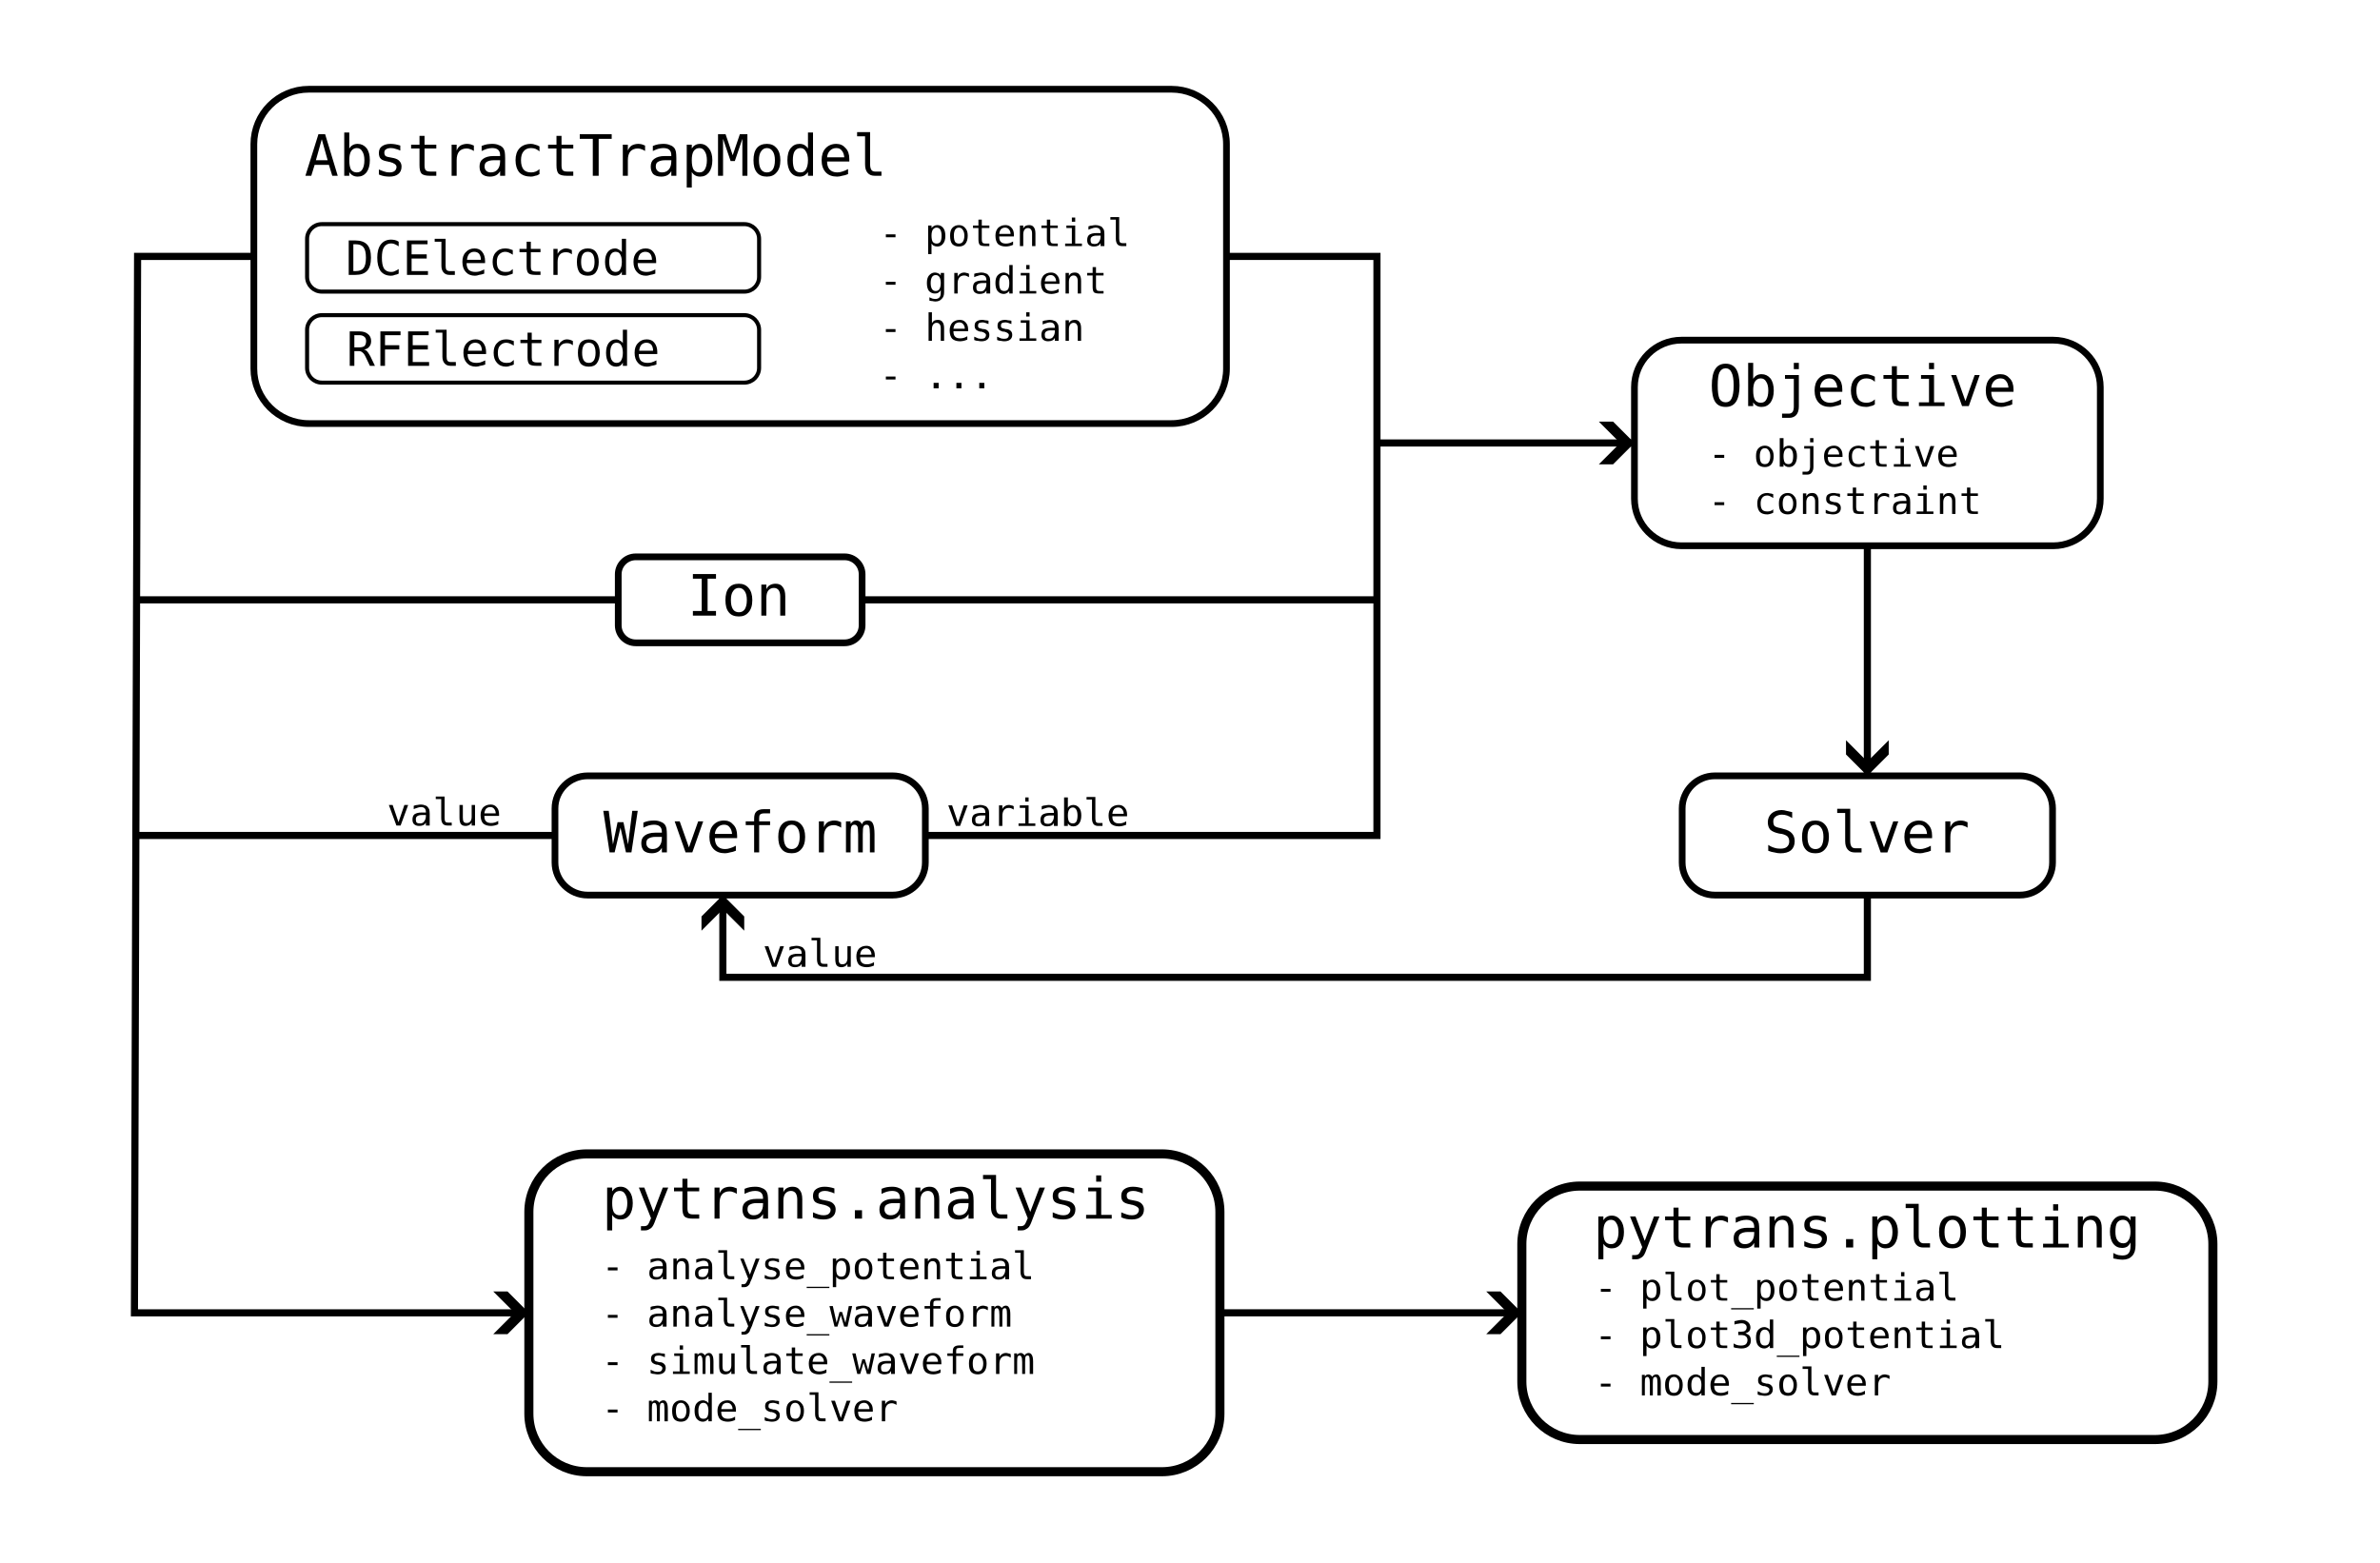
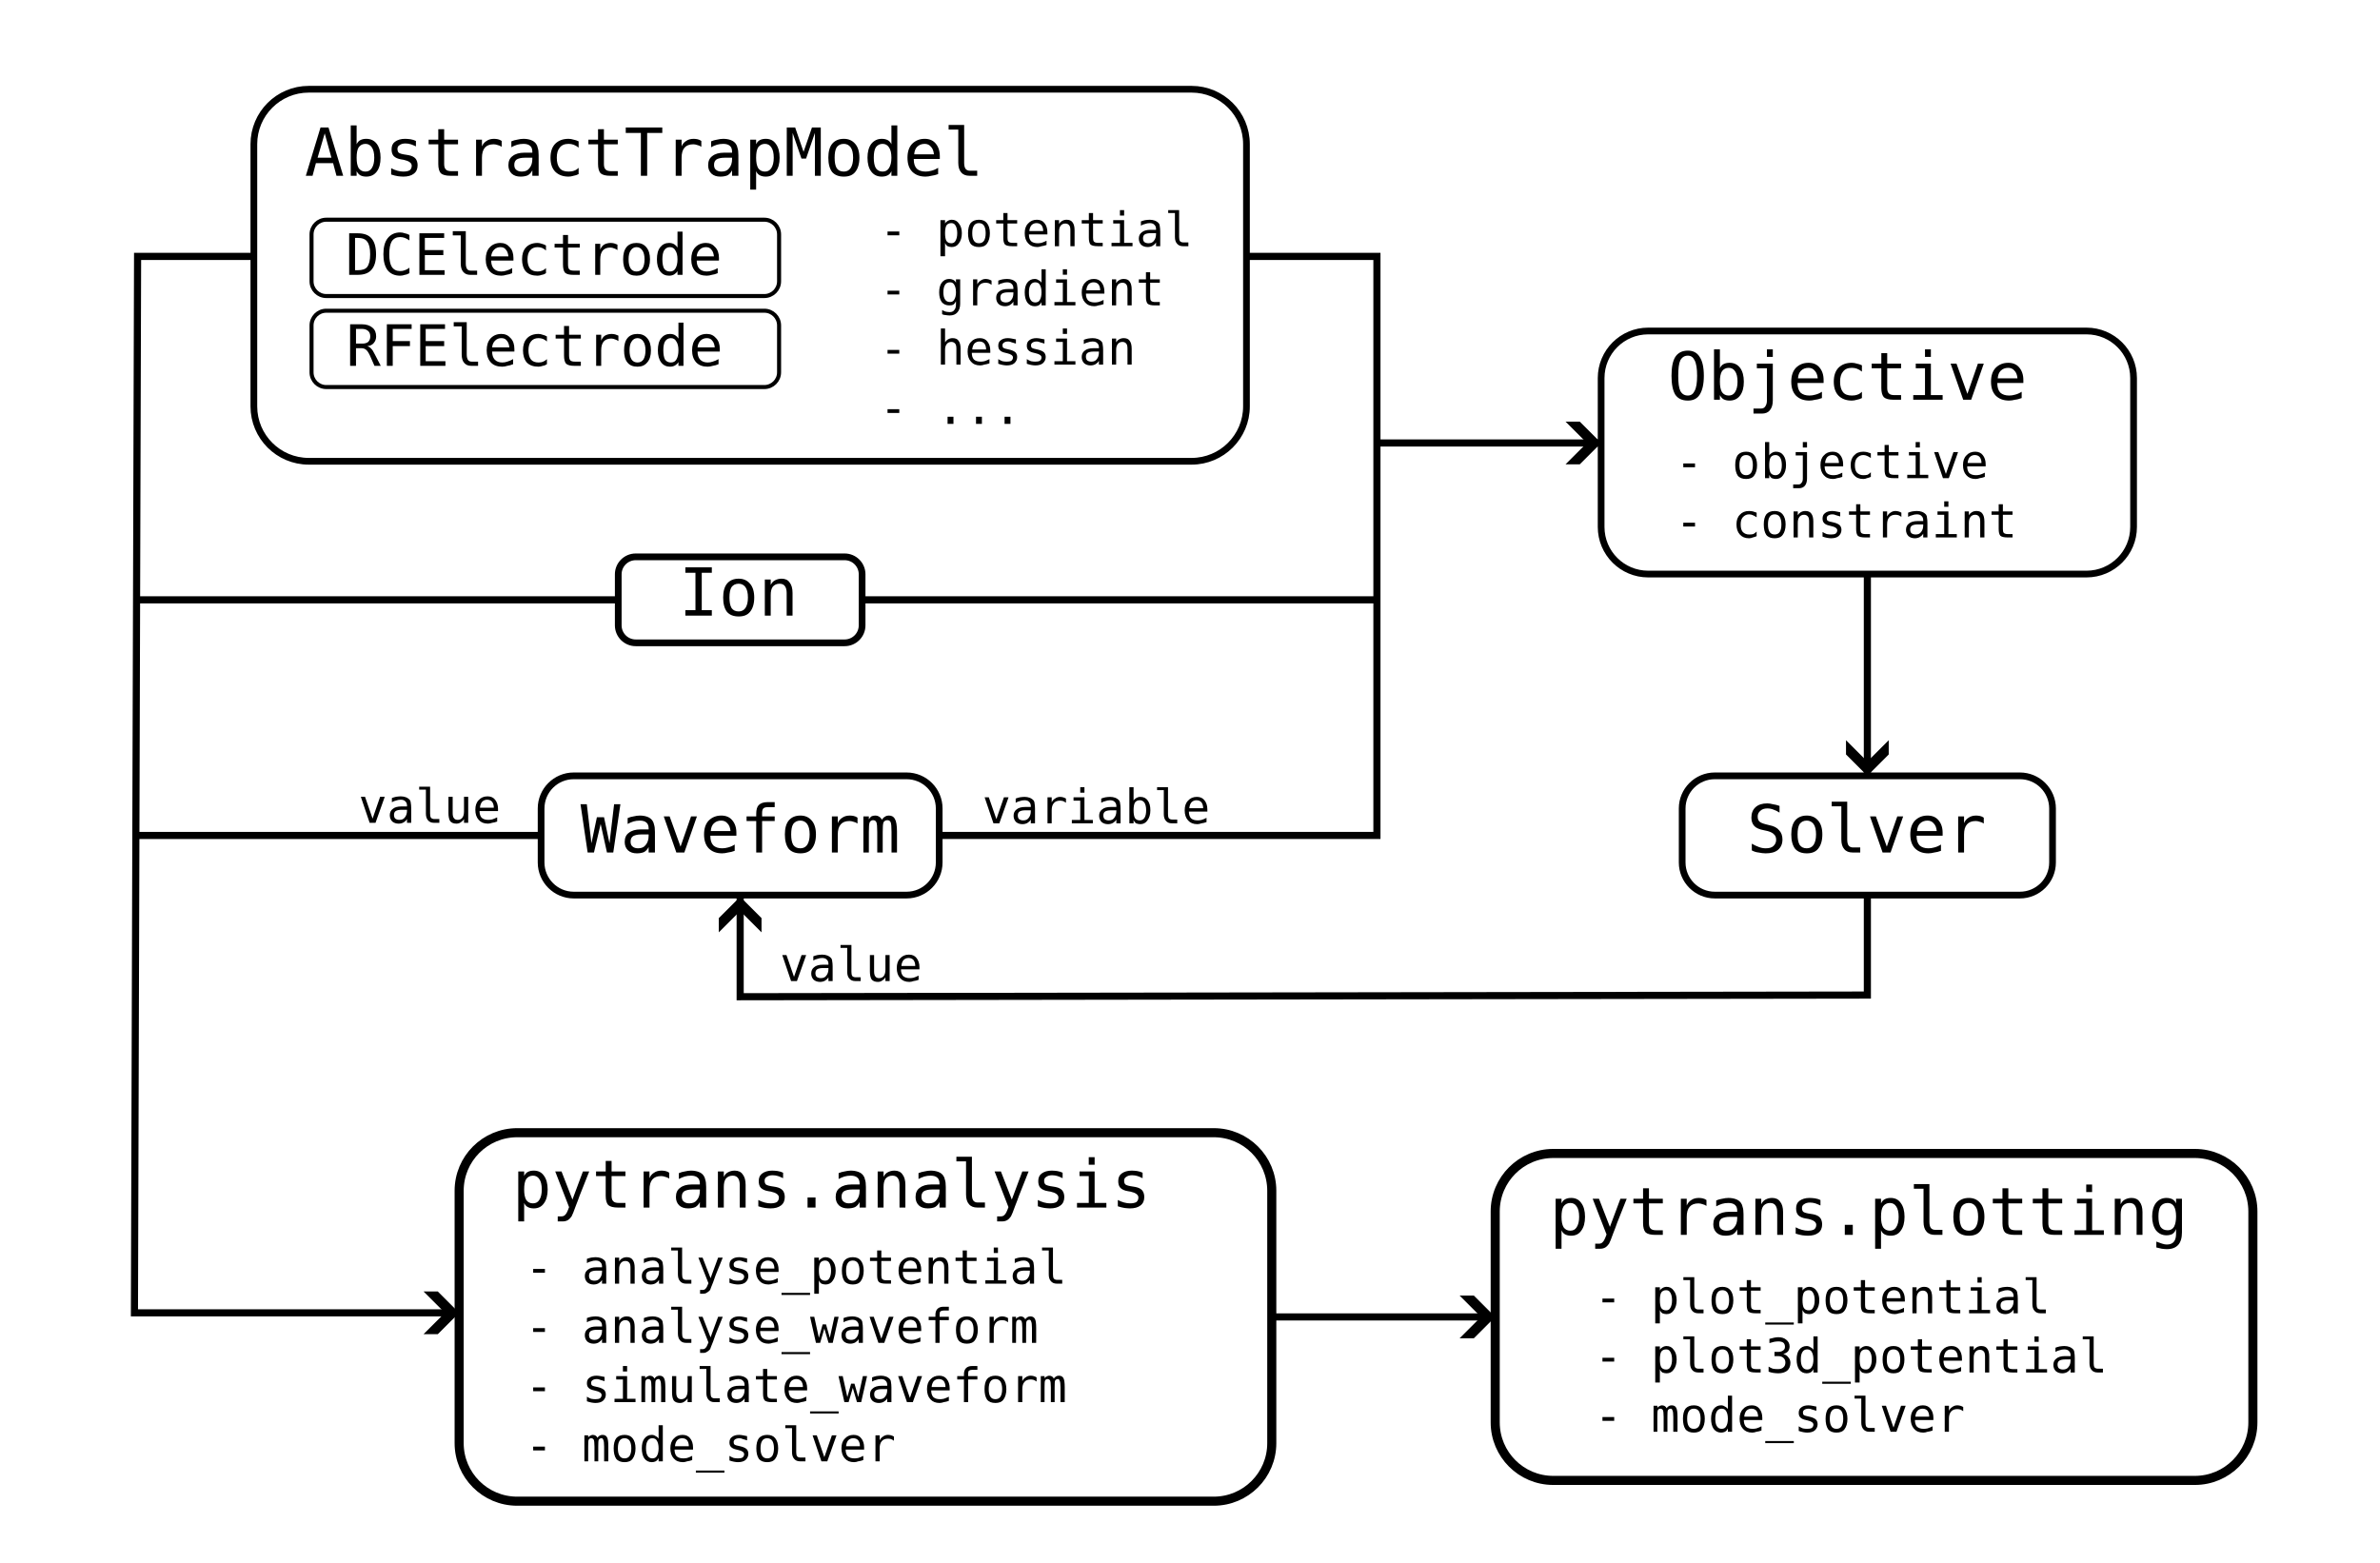
<svg xmlns="http://www.w3.org/2000/svg" xmlns:xlink="http://www.w3.org/1999/xlink" width="3.487in" height="2.289in" viewBox="0 0 88.57 58.142" version="1.1" id="svg1">
  <defs id="defs1">
    <marker style="overflow:visible" id="marker31" refX="1" refY="0" orient="auto-start-reverse" markerWidth="1" markerHeight="1" viewBox="0 0 1 1" preserveAspectRatio="xMidYMid">
      <path style="fill:context-stroke;fill-rule:evenodd;stroke:none" d="m 1,0 -3,3 h -2 l 3,-3 -3,-3 h 2 z" id="path31" />
    </marker>
    <marker style="overflow:visible" id="marker30" refX="1" refY="0" orient="auto-start-reverse" markerWidth="1" markerHeight="1" viewBox="0 0 1 1" preserveAspectRatio="xMidYMid">
      <path style="fill:context-stroke;fill-rule:evenodd;stroke:none" d="m 1,0 -3,3 h -2 l 3,-3 -3,-3 h 2 z" id="path30" />
    </marker>
    <marker style="overflow:visible" id="ArrowWideHeavy" refX="1" refY="0" orient="auto-start-reverse" markerWidth="1" markerHeight="1" viewBox="0 0 1 1" preserveAspectRatio="xMidYMid">
      <path style="fill:context-stroke;fill-rule:evenodd;stroke:none" d="m 1,0 -3,3 h -2 l 3,-3 -3,-3 h 2 z" id="path3" />
    </marker>
  </defs>
  <g id="layer1" transform="translate(-4.869694,-4.426623)">
    <text xml:space="preserve" style="font-size:2.117px;line-height:1.25;font-family:Monospace;-inkscape-font-specification:'Monospace, Normal';font-variant-ligatures:none;stroke-width:0.265" x="21.202" y="21.664" id="text2">
      <tspan id="tspan2" style="stroke-width:0.265" x="21.202" y="21.664" />
    </text>
-     <rect style="fill:none;stroke:#000000;stroke-width:0.25;stroke-linejoin:round;stroke-dasharray:none;stroke-opacity:1;paint-order:markers fill stroke" id="rect1" width="36.196" height="12.443" x="14.316" y="7.748" ry="2.044" />
-     <text xml:space="preserve" style="font-size:2.117px;line-height:1.25;font-family:Monospace;-inkscape-font-specification:Monospace;font-variant-ligatures:none;stroke-width:0.265" x="16.205" y="10.969" id="text1">
-       <tspan id="tspan1" style="font-size:2.117px;stroke-width:0.265" x="16.205" y="10.969">AbstractTrapModel</tspan>
+     <rect style="fill:none;stroke:#000000;stroke-width:0.25;stroke-linejoin:round;stroke-dasharray:none;stroke-opacity:1;paint-order:markers fill stroke" id="rect1" width="36.94" height="13.847" x="14.316" y="7.748" ry="2.044" />
+     <text xml:space="preserve" style="font-size:2.469px;line-height:1.25;font-family:Monospace;-inkscape-font-specification:Monospace;font-variant-ligatures:none;stroke-width:0.265" x="16.205" y="10.969" id="text1">
+       <tspan id="tspan1" style="font-size:2.469px;stroke-width:0.265" x="16.205" y="10.969">AbstractTrapModel</tspan>
    </text>
-     <text xml:space="preserve" style="font-size:1.411px;line-height:1.25;font-family:Monospace;-inkscape-font-specification:'Monospace, Normal';font-variant-ligatures:none;stroke-width:0.265" x="37.586" y="13.588" id="text3">
-       <tspan id="tspan3" style="font-size:1.411px;stroke-width:0.265" x="37.586" y="13.588">- potential</tspan>
-       <tspan style="font-size:1.411px;stroke-width:0.265" x="37.586" y="15.352" id="tspan4">- gradient</tspan>
-       <tspan style="font-size:1.411px;stroke-width:0.265" x="37.586" y="17.116" id="tspan5">- hessian</tspan>
-       <tspan style="font-size:1.411px;stroke-width:0.265" x="37.586" y="18.879" id="tspan6">- ...</tspan>
+     <text xml:space="preserve" style="font-size:1.764px;line-height:1.25;font-family:Monospace;-inkscape-font-specification:'Monospace, Normal';font-variant-ligatures:none;stroke-width:0.265" x="37.586" y="13.588" id="text3">
+       <tspan id="tspan3" style="font-size:1.764px;stroke-width:0.265" x="37.586" y="13.588">- potential</tspan>
+       <tspan style="font-size:1.764px;stroke-width:0.265" x="37.586" y="15.793" id="tspan4">- gradient</tspan>
+       <tspan style="font-size:1.764px;stroke-width:0.265" x="37.586" y="17.997" id="tspan5">- hessian</tspan>
+       <tspan style="font-size:1.764px;stroke-width:0.265" x="37.586" y="20.202" id="tspan6">- ...</tspan>
    </text>
-     <g id="g11" transform="translate(4.475311,-8.529803)">
-       <rect style="fill:none;stroke:#000000;stroke-width:0.15;stroke-linejoin:round;stroke-dasharray:none;stroke-opacity:1;paint-order:markers fill stroke" id="rect6" width="16.821" height="2.511" x="11.822" y="21.299" ry="0.548" />
-       <text xml:space="preserve" style="font-size:1.764px;line-height:1.25;font-family:Monospace;-inkscape-font-specification:'Monospace, Normal';font-variant-ligatures:none;stroke-width:0.265" x="13.247" y="23.186" id="text7">
-         <tspan id="tspan7" style="font-size:1.764px;stroke-width:0.265" x="13.247" y="23.186">DCElectrode</tspan>
+     <rect style="fill:none;stroke:#000000;stroke-width:0.15;stroke-linejoin:round;stroke-dasharray:none;stroke-opacity:1;paint-order:markers fill stroke" id="rect6" width="17.399" height="2.841" x="16.463" y="12.604" ry="0.548" />
+     <text xml:space="preserve" style="font-size:2.117px;line-height:1.25;font-family:Monospace;-inkscape-font-specification:'Monospace, Normal';font-variant-ligatures:none;stroke-width:0.265" x="17.722" y="14.656" id="text7">
+       <tspan id="tspan7" style="font-size:2.117px;stroke-width:0.265" x="17.722" y="14.656">DCElectrode</tspan>
+     </text>
+     <text xml:space="preserve" style="font-size:2.117px;line-height:1.25;font-family:Monospace;-inkscape-font-specification:'Monospace, Normal';font-variant-ligatures:none;stroke-width:0.265" x="17.758" y="18.043" id="text8">
+       <tspan id="tspan8" style="stroke-width:0.265;font-size:2.117px" x="17.758" y="18.043">RFElectrode</tspan>
+     </text>
+     <use x="0" y="0" xlink:href="#rect6" id="use10" transform="translate(0,3.38727)" />
+     <rect style="fill:none;stroke:#000000;stroke-width:0.25;stroke-linejoin:round;stroke-dasharray:none;stroke-opacity:1;paint-order:markers fill stroke" id="rect16" width="19.815" height="9.047" x="64.455" y="16.746" ry="1.752" />
+     <text xml:space="preserve" style="font-size:2.469px;line-height:1.25;font-family:Monospace;-inkscape-font-specification:'Monospace, Normal';font-variant-ligatures:none;stroke-width:0.265" x="66.933" y="19.303" id="text16">
+       <tspan id="tspan16" style="font-size:2.469px;stroke-width:0.265" x="66.933" y="19.303">Objective</tspan>
+     </text>
+     <text xml:space="preserve" style="font-size:1.764px;line-height:1.25;font-family:Monospace;-inkscape-font-specification:'Monospace, Normal';font-variant-ligatures:none;stroke-width:0.265" x="67.201" y="22.223" id="text17">
+       <tspan id="tspan17" style="font-size:1.764px;stroke-width:0.265" x="67.201" y="22.223">- objective</tspan>
+       <tspan style="font-size:1.764px;stroke-width:0.265" x="67.201" y="24.428" id="tspan18">- constraint</tspan>
+     </text>
+     <text xml:space="preserve" style="font-size:2.469px;line-height:1.25;font-family:Monospace;-inkscape-font-specification:'Monospace, Normal';font-variant-ligatures:none;stroke-width:0.265" x="30.124" y="27.339" id="text12">
+       <tspan id="tspan12" style="font-size:2.469px;stroke-width:0.265" x="30.124" y="27.339">Ion</tspan>
+     </text>
+     <rect style="fill:none;stroke:#000000;stroke-width:0.25;stroke-linejoin:round;stroke-dasharray:none;stroke-opacity:1;paint-order:markers fill stroke" id="rect19-1" width="9.075" height="3.2" x="27.877" y="25.152" ry="0.65" />
+     <text xml:space="preserve" style="font-size:2.469px;line-height:1.25;font-family:Monospace;-inkscape-font-specification:'Monospace, Normal';font-variant-ligatures:none;stroke-width:0.265" x="26.473" y="36.154" id="text13">
+       <tspan style="font-size:2.469px;stroke-width:0.265" x="26.473" y="36.154" id="tspan14">Waveform</tspan>
+     </text>
+     <rect style="fill:none;stroke:#000000;stroke-width:0.25;stroke-linejoin:round;stroke-dasharray:none;stroke-opacity:1;paint-order:markers fill stroke" id="rect19-7" width="14.815" height="4.438" x="25.006" y="33.303" ry="1.215" />
+     <text xml:space="preserve" style="font-size:2.469px;line-height:1.25;font-family:Monospace;-inkscape-font-specification:'Monospace, Normal';font-variant-ligatures:none;stroke-width:0.265" x="69.875" y="36.154" id="text19">
+       <tspan id="tspan19" style="font-size:2.469px;stroke-width:0.265" x="69.875" y="36.154">Solver</tspan>
+     </text>
+     <rect style="fill:none;stroke:#000000;stroke-width:0.25;stroke-linejoin:round;stroke-dasharray:none;stroke-opacity:1;paint-order:markers fill stroke" id="rect19-7-1" width="13.783" height="4.438" x="67.471" y="33.303" ry="1.215" />
+     <path style="font-variation-settings:normal;vector-effect:none;fill:none;fill-opacity:1;stroke:#000000;stroke-width:0.265px;stroke-linecap:butt;stroke-linejoin:miter;stroke-miterlimit:4;stroke-dasharray:none;stroke-dashoffset:0;stroke-opacity:1;-inkscape-stroke:none;marker-end:url(#marker23);paint-order:markers fill stroke" d="m 51.255,13.97 h 4.856 v 21.552 c -5.602,0 10.681,1.84e-4 -16.29,0" id="path25" />
+     <path style="font-variation-settings:normal;vector-effect:none;fill:none;fill-opacity:1;stroke:#000000;stroke-width:0.265px;stroke-linecap:butt;stroke-linejoin:miter;stroke-miterlimit:4;stroke-dasharray:none;stroke-dashoffset:0;stroke-opacity:1;-inkscape-stroke:none;marker-end:url(#ArrowWideHeavy);paint-order:markers fill stroke" d="m 56.112,20.914 8.343,0" id="path26" />
+     <path style="font-variation-settings:normal;vector-effect:none;fill:none;fill-opacity:1;stroke:#000000;stroke-width:0.265px;stroke-linecap:butt;stroke-linejoin:miter;stroke-miterlimit:4;stroke-dasharray:none;stroke-dashoffset:0;stroke-opacity:1;-inkscape-stroke:none;marker-end:url(#marker23);paint-order:markers fill stroke" d="M 36.952,26.752 H 56.112" id="path27" />
+     <path style="font-variation-settings:normal;vector-effect:none;fill:none;fill-opacity:1;stroke:#000000;stroke-width:0.265px;stroke-linecap:butt;stroke-linejoin:miter;stroke-miterlimit:4;stroke-dasharray:none;stroke-dashoffset:0;stroke-opacity:1;-inkscape-stroke:none;marker-end:url(#marker31);paint-order:markers fill stroke" d="m 74.363,37.79 0,3.672 -41.949,0.062 0,-3.721" id="path28" />
+     <path style="font-variation-settings:normal;vector-effect:none;fill:none;fill-opacity:1;stroke:#000000;stroke-width:0.265px;stroke-linecap:butt;stroke-linejoin:miter;stroke-miterlimit:4;stroke-dasharray:none;stroke-dashoffset:0;stroke-opacity:1;-inkscape-stroke:none;marker-end:url(#marker30);paint-order:markers fill stroke" d="m 74.363,25.793 0,7.509" id="path29" />
+     <text xml:space="preserve" style="font-size:1.764px;line-height:1.25;font-family:Monospace;-inkscape-font-specification:'Monospace, Normal';font-variant-ligatures:none;stroke-width:0.265" x="41.417" y="35.07" id="text31">
+       <tspan id="tspan31" style="font-size:1.764px;stroke-width:0.265" x="41.417" y="35.07">variable</tspan>
+     </text>
+     <text xml:space="preserve" style="font-size:1.764px;line-height:1.25;font-family:Monospace;-inkscape-font-specification:'Monospace, Normal';font-variant-ligatures:none;stroke-width:0.265" x="33.886" y="40.94" id="text32">
+       <tspan id="tspan32" style="font-size:1.764px;stroke-width:0.265" x="33.886" y="40.94">value</tspan>
+     </text>
+     <rect style="fill:none;stroke:#000000;stroke-width:0.338;stroke-linejoin:round;stroke-dasharray:none;stroke-opacity:1;paint-order:markers fill stroke" id="rect16-4-6-4" width="30.242" height="13.715" x="21.956" y="46.585" ry="2.16" />
+     <text xml:space="preserve" style="font-size:2.469px;line-height:1.25;font-family:Monospace;-inkscape-font-specification:'Monospace, Normal';font-variant-ligatures:none;stroke-width:0.265" x="23.922" y="49.37" id="text16-7">
+       <tspan id="tspan16-7" style="font-size:2.469px;stroke-width:0.265" x="23.922" y="49.37">pytrans.analysis</tspan>
+     </text>
+     <text xml:space="preserve" style="font-size:1.764px;line-height:1.25;font-family:Monospace;-inkscape-font-specification:'Monospace, Normal';font-variant-ligatures:none;stroke-width:0.265" x="24.397" y="52.203" id="text17-3">
+       <tspan style="font-size:1.764px;stroke-width:0.265" x="24.397" y="52.203" id="tspan18-5">- analyse_potential</tspan>
+       <tspan style="font-size:1.764px;stroke-width:0.265" x="24.397" y="54.408" id="tspan9">- analyse_waveform</tspan>
+       <tspan style="font-size:1.764px;stroke-width:0.265" x="24.397" y="56.613" id="tspan11">- simulate_waveform</tspan>
+       <tspan style="font-size:1.764px;stroke-width:0.265" x="24.397" y="58.818" id="tspan10">- mode_solver</tspan>
+     </text>
+     <g id="g13" transform="translate(0,-0.02600336)">
+       <text xml:space="preserve" style="font-size:1.764px;line-height:1.25;font-family:Monospace;-inkscape-font-specification:'Monospace, Normal';font-variant-ligatures:none;stroke-width:0.265" x="64.193" y="53.331" id="text17-3-1">
+         <tspan style="font-size:1.764px;stroke-width:0.265" x="64.193" y="53.331" id="tspan18-5-1">- plot_potential</tspan>
+         <tspan style="font-size:1.764px;stroke-width:0.265" x="64.193" y="55.536" id="tspan9-2">- plot3d_potential</tspan>
+         <tspan style="font-size:1.764px;stroke-width:0.265" x="64.193" y="57.741" id="tspan10-3">- mode_solver</tspan>
      </text>
+       <text xml:space="preserve" style="font-size:2.469px;line-height:1.25;font-family:Monospace;-inkscape-font-specification:'Monospace, Normal';font-variant-ligatures:none;stroke-width:0.265" x="62.528" y="50.412" id="text19-2">
+         <tspan id="tspan19-7" style="font-size:2.469px;stroke-width:0.265" x="62.528" y="50.412">pytrans.plotting</tspan>
+       </text>
+       <rect style="fill:none;stroke:#000000;stroke-width:0.338;stroke-linejoin:round;stroke-dasharray:none;stroke-opacity:1;paint-order:markers fill stroke" id="rect16-4-6" width="28.197" height="12.169" x="60.513" y="47.384" ry="2.16" />
    </g>
-     <g id="g10" transform="translate(4.884119,-9.055414)">
-       <text xml:space="preserve" style="font-size:1.764px;line-height:1.25;font-family:Monospace;-inkscape-font-specification:'Monospace, Normal';font-variant-ligatures:none;stroke-width:0.265" x="12.874" y="27.099" id="text8">
-         <tspan id="tspan8" style="font-size:1.764px;stroke-width:0.265" x="12.874" y="27.099">RFElectrode</tspan>
-       </text>
-       <use x="0" y="0" xlink:href="#rect6" id="use10" transform="translate(-0.4088084,3.91288)" />
-     </g>
-     <g id="g25" transform="translate(11.42249,-0.4120361)">
-       <rect style="fill:none;stroke:#000000;stroke-width:0.25;stroke-linejoin:round;stroke-dasharray:none;stroke-opacity:1;paint-order:markers fill stroke" id="rect16" width="17.337" height="7.653" x="54.272" y="17.499" ry="1.752" />
-       <text xml:space="preserve" style="font-size:2.117px;line-height:1.25;font-family:Monospace;-inkscape-font-specification:'Monospace, Normal';font-variant-ligatures:none;stroke-width:0.265" x="57.026" y="19.952" id="text16">
-         <tspan id="tspan16" style="stroke-width:0.265" x="57.026" y="19.952">Objective</tspan>
-       </text>
-       <text xml:space="preserve" style="font-size:1.411px;line-height:1.25;font-family:Monospace;-inkscape-font-specification:'Monospace, Normal';font-variant-ligatures:none;stroke-width:0.265" x="57.005" y="22.207" id="text17">
-         <tspan id="tspan17" style="font-size:1.411px;stroke-width:0.265" x="57.005" y="22.207">- objective</tspan>
-         <tspan style="font-size:1.411px;stroke-width:0.265" x="57.005" y="23.971" id="tspan18">- constraint</tspan>
-       </text>
-     </g>
-     <g id="g19" transform="translate(7.951988,-16.37489)">
-       <text xml:space="preserve" style="font-size:2.117px;line-height:1.25;font-family:Monospace;-inkscape-font-specification:'Monospace, Normal';font-variant-ligatures:none;stroke-width:0.265" x="22.499" y="43.714" id="text12">
-         <tspan id="tspan12" style="stroke-width:0.265" x="22.499" y="43.714">Ion</tspan>
-       </text>
-       <rect style="fill:none;stroke:#000000;stroke-width:0.25;stroke-linejoin:round;stroke-dasharray:none;stroke-opacity:1;paint-order:markers fill stroke" id="rect19-1" width="9.075" height="3.2" x="19.925" y="41.527" ry="0.65" />
-     </g>
-     <g id="g20" transform="translate(9.273457,-17.69879)">
-       <text xml:space="preserve" style="font-size:2.117px;line-height:1.25;font-family:Monospace;-inkscape-font-specification:'Monospace, Normal';font-variant-ligatures:none;stroke-width:0.265" x="18.048" y="53.852" id="text13">
-         <tspan style="stroke-width:0.265" x="18.048" y="53.852" id="tspan14">Waveform</tspan>
-       </text>
-       <rect style="fill:none;stroke:#000000;stroke-width:0.25;stroke-linejoin:round;stroke-dasharray:none;stroke-opacity:1;paint-order:markers fill stroke" id="rect19-7" width="13.783" height="4.438" x="16.249" y="51.002" ry="1.215" />
-     </g>
-     <g id="g28" transform="translate(10.42015,-0.4120361)">
-       <text xml:space="preserve" style="font-size:2.117px;line-height:1.25;font-family:Monospace;-inkscape-font-specification:'Monospace, Normal';font-variant-ligatures:none;stroke-width:0.265" x="60.096" y="36.566" id="text19">
-         <tspan id="tspan19" style="stroke-width:0.265" x="60.096" y="36.566">Solver</tspan>
-       </text>
-       <rect style="fill:none;stroke:#000000;stroke-width:0.25;stroke-linejoin:round;stroke-dasharray:none;stroke-opacity:1;paint-order:markers fill stroke" id="rect19-7-1" width="13.783" height="4.438" x="57.051" y="33.715" ry="1.215" />
-     </g>
-     <path style="font-variation-settings:normal;vector-effect:none;fill:none;fill-opacity:1;stroke:#000000;stroke-width:0.265px;stroke-linecap:butt;stroke-linejoin:miter;stroke-miterlimit:4;stroke-dasharray:none;stroke-dashoffset:0;stroke-opacity:1;-inkscape-stroke:none;marker-end:url(#marker23);paint-order:markers fill stroke" d="m 50.512,13.97 h 5.6 V 35.522 H 39.305" id="path25" />
-     <path style="font-variation-settings:normal;vector-effect:none;fill:none;fill-opacity:1;stroke:#000000;stroke-width:0.265px;stroke-linecap:butt;stroke-linejoin:miter;stroke-miterlimit:4;stroke-dasharray:none;stroke-dashoffset:0;stroke-opacity:1;-inkscape-stroke:none;marker-end:url(#ArrowWideHeavy);paint-order:markers fill stroke" d="m 56.112,20.914 9.582,0" id="path26" />
-     <path style="font-variation-settings:normal;vector-effect:none;fill:none;fill-opacity:1;stroke:#000000;stroke-width:0.265px;stroke-linecap:butt;stroke-linejoin:miter;stroke-miterlimit:4;stroke-dasharray:none;stroke-dashoffset:0;stroke-opacity:1;-inkscape-stroke:none;marker-end:url(#marker23);paint-order:markers fill stroke" d="M 36.952,26.752 H 56.112" id="path27" />
-     <path style="font-variation-settings:normal;vector-effect:none;fill:none;fill-opacity:1;stroke:#000000;stroke-width:0.265px;stroke-linecap:butt;stroke-linejoin:miter;stroke-miterlimit:4;stroke-dasharray:none;stroke-dashoffset:0;stroke-opacity:1;-inkscape-stroke:none;marker-end:url(#marker31);paint-order:markers fill stroke" d="m 74.363,37.79 v 3.011 H 31.77 v -3.06" id="path28" />
-     <path style="font-variation-settings:normal;vector-effect:none;fill:none;fill-opacity:1;stroke:#000000;stroke-width:0.265px;stroke-linecap:butt;stroke-linejoin:miter;stroke-miterlimit:4;stroke-dasharray:none;stroke-dashoffset:0;stroke-opacity:1;-inkscape-stroke:none;marker-end:url(#marker30);paint-order:markers fill stroke" d="m 74.363,24.741 v 8.562" id="path29" />
-     <text xml:space="preserve" style="font-size:1.411px;line-height:1.25;font-family:Monospace;-inkscape-font-specification:'Monospace, Normal';font-variant-ligatures:none;stroke-width:0.265" x="40.098" y="35.17" id="text31">
-       <tspan id="tspan31" style="font-size:1.411px;stroke-width:0.265" x="40.098" y="35.17">variable</tspan>
+     <path style="font-variation-settings:normal;opacity:1;vector-effect:none;fill:none;fill-opacity:1;stroke:#000000;stroke-width:0.265px;stroke-linecap:butt;stroke-linejoin:miter;stroke-miterlimit:4;stroke-dasharray:none;stroke-dashoffset:0;stroke-opacity:1;-inkscape-stroke:none;marker-end:url(#marker31);paint-order:markers fill stroke;stop-color:#000000;stop-opacity:1" d="M 14.316,13.97 H 9.989 l -0.117,39.319 12.084,0" id="path13" />
+     <path style="fill:none;stroke:#000000;stroke-width:0.265px;stroke-linecap:butt;stroke-linejoin:miter;stroke-opacity:1" d="M 27.877,26.752 H 9.953" id="path14" />
+     <path style="fill:none;stroke:#000000;stroke-width:0.265px;stroke-linecap:butt;stroke-linejoin:miter;stroke-opacity:1" d="m 25.006,35.522 -15.078,0" id="path15" />
+     <text xml:space="preserve" style="font-size:1.764px;line-height:1.25;font-family:Monospace;-inkscape-font-specification:'Monospace, Normal';font-variant-ligatures:none;stroke-width:0.265" x="18.204" y="35.052" id="text32-0">
+       <tspan id="tspan32-1" style="font-size:1.764px;stroke-width:0.265" x="18.204" y="35.052">value</tspan>
    </text>
-     <text xml:space="preserve" style="font-size:1.411px;line-height:1.25;font-family:Monospace;-inkscape-font-specification:'Monospace, Normal';font-variant-ligatures:none;stroke-width:0.265" x="33.261" y="40.41" id="text32">
-       <tspan id="tspan32" style="font-size:1.411px;stroke-width:0.265" x="33.261" y="40.41">value</tspan>
-     </text>
-     <g id="g12" transform="translate(-33.02431,-8.044783)">
-       <rect style="fill:none;stroke:#000000;stroke-width:0.338;stroke-linejoin:round;stroke-dasharray:none;stroke-opacity:1;paint-order:markers fill stroke" id="rect16-4" width="25.717" height="11.829" x="57.575" y="55.419" ry="2.16" />
-       <text xml:space="preserve" style="font-size:2.117px;line-height:1.25;font-family:Monospace;-inkscape-font-specification:'Monospace, Normal';font-variant-ligatures:none;stroke-width:0.265" x="60.285" y="57.828" id="text16-7">
-         <tspan id="tspan16-7" style="stroke-width:0.265" x="60.285" y="57.828">pytrans.analysis</tspan>
-       </text>
-       <text xml:space="preserve" style="font-size:1.411px;line-height:1.25;font-family:Monospace;-inkscape-font-specification:'Monospace, Normal';font-variant-ligatures:none;stroke-width:0.265" x="60.264" y="60.083" id="text17-3">
-         <tspan style="font-size:1.411px;stroke-width:0.265" x="60.264" y="60.083" id="tspan18-5">- analyse_potential</tspan>
-         <tspan style="font-size:1.411px;stroke-width:0.265" x="60.264" y="61.847" id="tspan9">- analyse_waveform</tspan>
-         <tspan style="font-size:1.411px;stroke-width:0.265" x="60.264" y="63.611" id="tspan11">- simulate_waveform</tspan>
-         <tspan style="font-size:1.411px;stroke-width:0.265" x="60.264" y="65.374" id="tspan10">- mode_solver</tspan>
-       </text>
-     </g>
-     <g id="g13" transform="translate(3.929375,-24.82129)">
-       <text xml:space="preserve" style="font-size:1.411px;line-height:1.25;font-family:Monospace;-inkscape-font-specification:'Monospace, Normal';font-variant-ligatures:none;stroke-width:0.265" x="60.264" y="77.657" id="text17-3-1">
-         <tspan style="font-size:1.411px;stroke-width:0.265" x="60.264" y="77.657" id="tspan18-5-1">- plot_potential</tspan>
-         <tspan style="font-size:1.411px;stroke-width:0.265" x="60.264" y="79.421" id="tspan9-2">- plot3d_potential</tspan>
-         <tspan style="font-size:1.411px;stroke-width:0.265" x="60.264" y="81.185" id="tspan10-3">- mode_solver</tspan>
-       </text>
-       <text xml:space="preserve" style="font-size:2.117px;line-height:1.25;font-family:Monospace;-inkscape-font-specification:'Monospace, Normal';font-variant-ligatures:none;stroke-width:0.265" x="60.218" y="75.68" id="text19-2">
-         <tspan id="tspan19-7" style="stroke-width:0.265" x="60.218" y="75.68">pytrans.plotting</tspan>
-       </text>
-       <rect style="fill:none;stroke:#000000;stroke-width:0.338;stroke-linejoin:round;stroke-dasharray:none;stroke-opacity:1;paint-order:markers fill stroke" id="rect16-4-6" width="25.717" height="9.434" x="57.575" y="73.393" ry="2.16" />
-     </g>
-     <path style="font-variation-settings:normal;opacity:1;vector-effect:none;fill:none;fill-opacity:1;stroke:#000000;stroke-width:0.265px;stroke-linecap:butt;stroke-linejoin:miter;stroke-miterlimit:4;stroke-dasharray:none;stroke-dashoffset:0;stroke-opacity:1;-inkscape-stroke:none;marker-end:url(#marker31);paint-order:markers fill stroke;stop-color:#000000;stop-opacity:1" d="M 14.316,13.97 H 9.989 L 9.872,53.289 H 24.55" id="path13" />
-     <path style="fill:none;stroke:#000000;stroke-width:0.265px;stroke-linecap:butt;stroke-linejoin:miter;stroke-opacity:1" d="M 27.877,26.752 H 9.953" id="path14" />
-     <path style="fill:none;stroke:#000000;stroke-width:0.265px;stroke-linecap:butt;stroke-linejoin:miter;stroke-opacity:1" d="M 25.523,35.522 H 9.928" id="path15" />
-     <text xml:space="preserve" style="font-size:1.411px;line-height:1.25;font-family:Monospace;-inkscape-font-specification:'Monospace, Normal';font-variant-ligatures:none;stroke-width:0.265" x="19.277" y="35.155" id="text32-0">
-       <tspan id="tspan32-1" style="font-size:1.411px;stroke-width:0.265" x="19.277" y="35.155">value</tspan>
-     </text>
-     <path style="font-variation-settings:normal;opacity:1;vector-effect:none;fill:none;fill-opacity:1;stroke:#000000;stroke-width:0.265px;stroke-linecap:butt;stroke-linejoin:miter;stroke-miterlimit:4;stroke-dasharray:none;stroke-dashoffset:0;stroke-opacity:1;-inkscape-stroke:none;marker-end:url(#marker31);paint-order:markers fill stroke;stop-color:#000000;stop-opacity:1" d="M 50.268,53.289 H 61.504" id="path17" />
+     <path style="font-variation-settings:normal;opacity:1;vector-effect:none;fill:none;fill-opacity:1;stroke:#000000;stroke-width:0.265px;stroke-linecap:butt;stroke-linejoin:miter;stroke-miterlimit:4;stroke-dasharray:none;stroke-dashoffset:0;stroke-opacity:1;-inkscape-stroke:none;marker-end:url(#marker31);paint-order:markers fill stroke;stop-color:#000000;stop-opacity:1" d="m 52.197,53.442 8.316,-1e-6" id="path17" />
  </g>
</svg>
